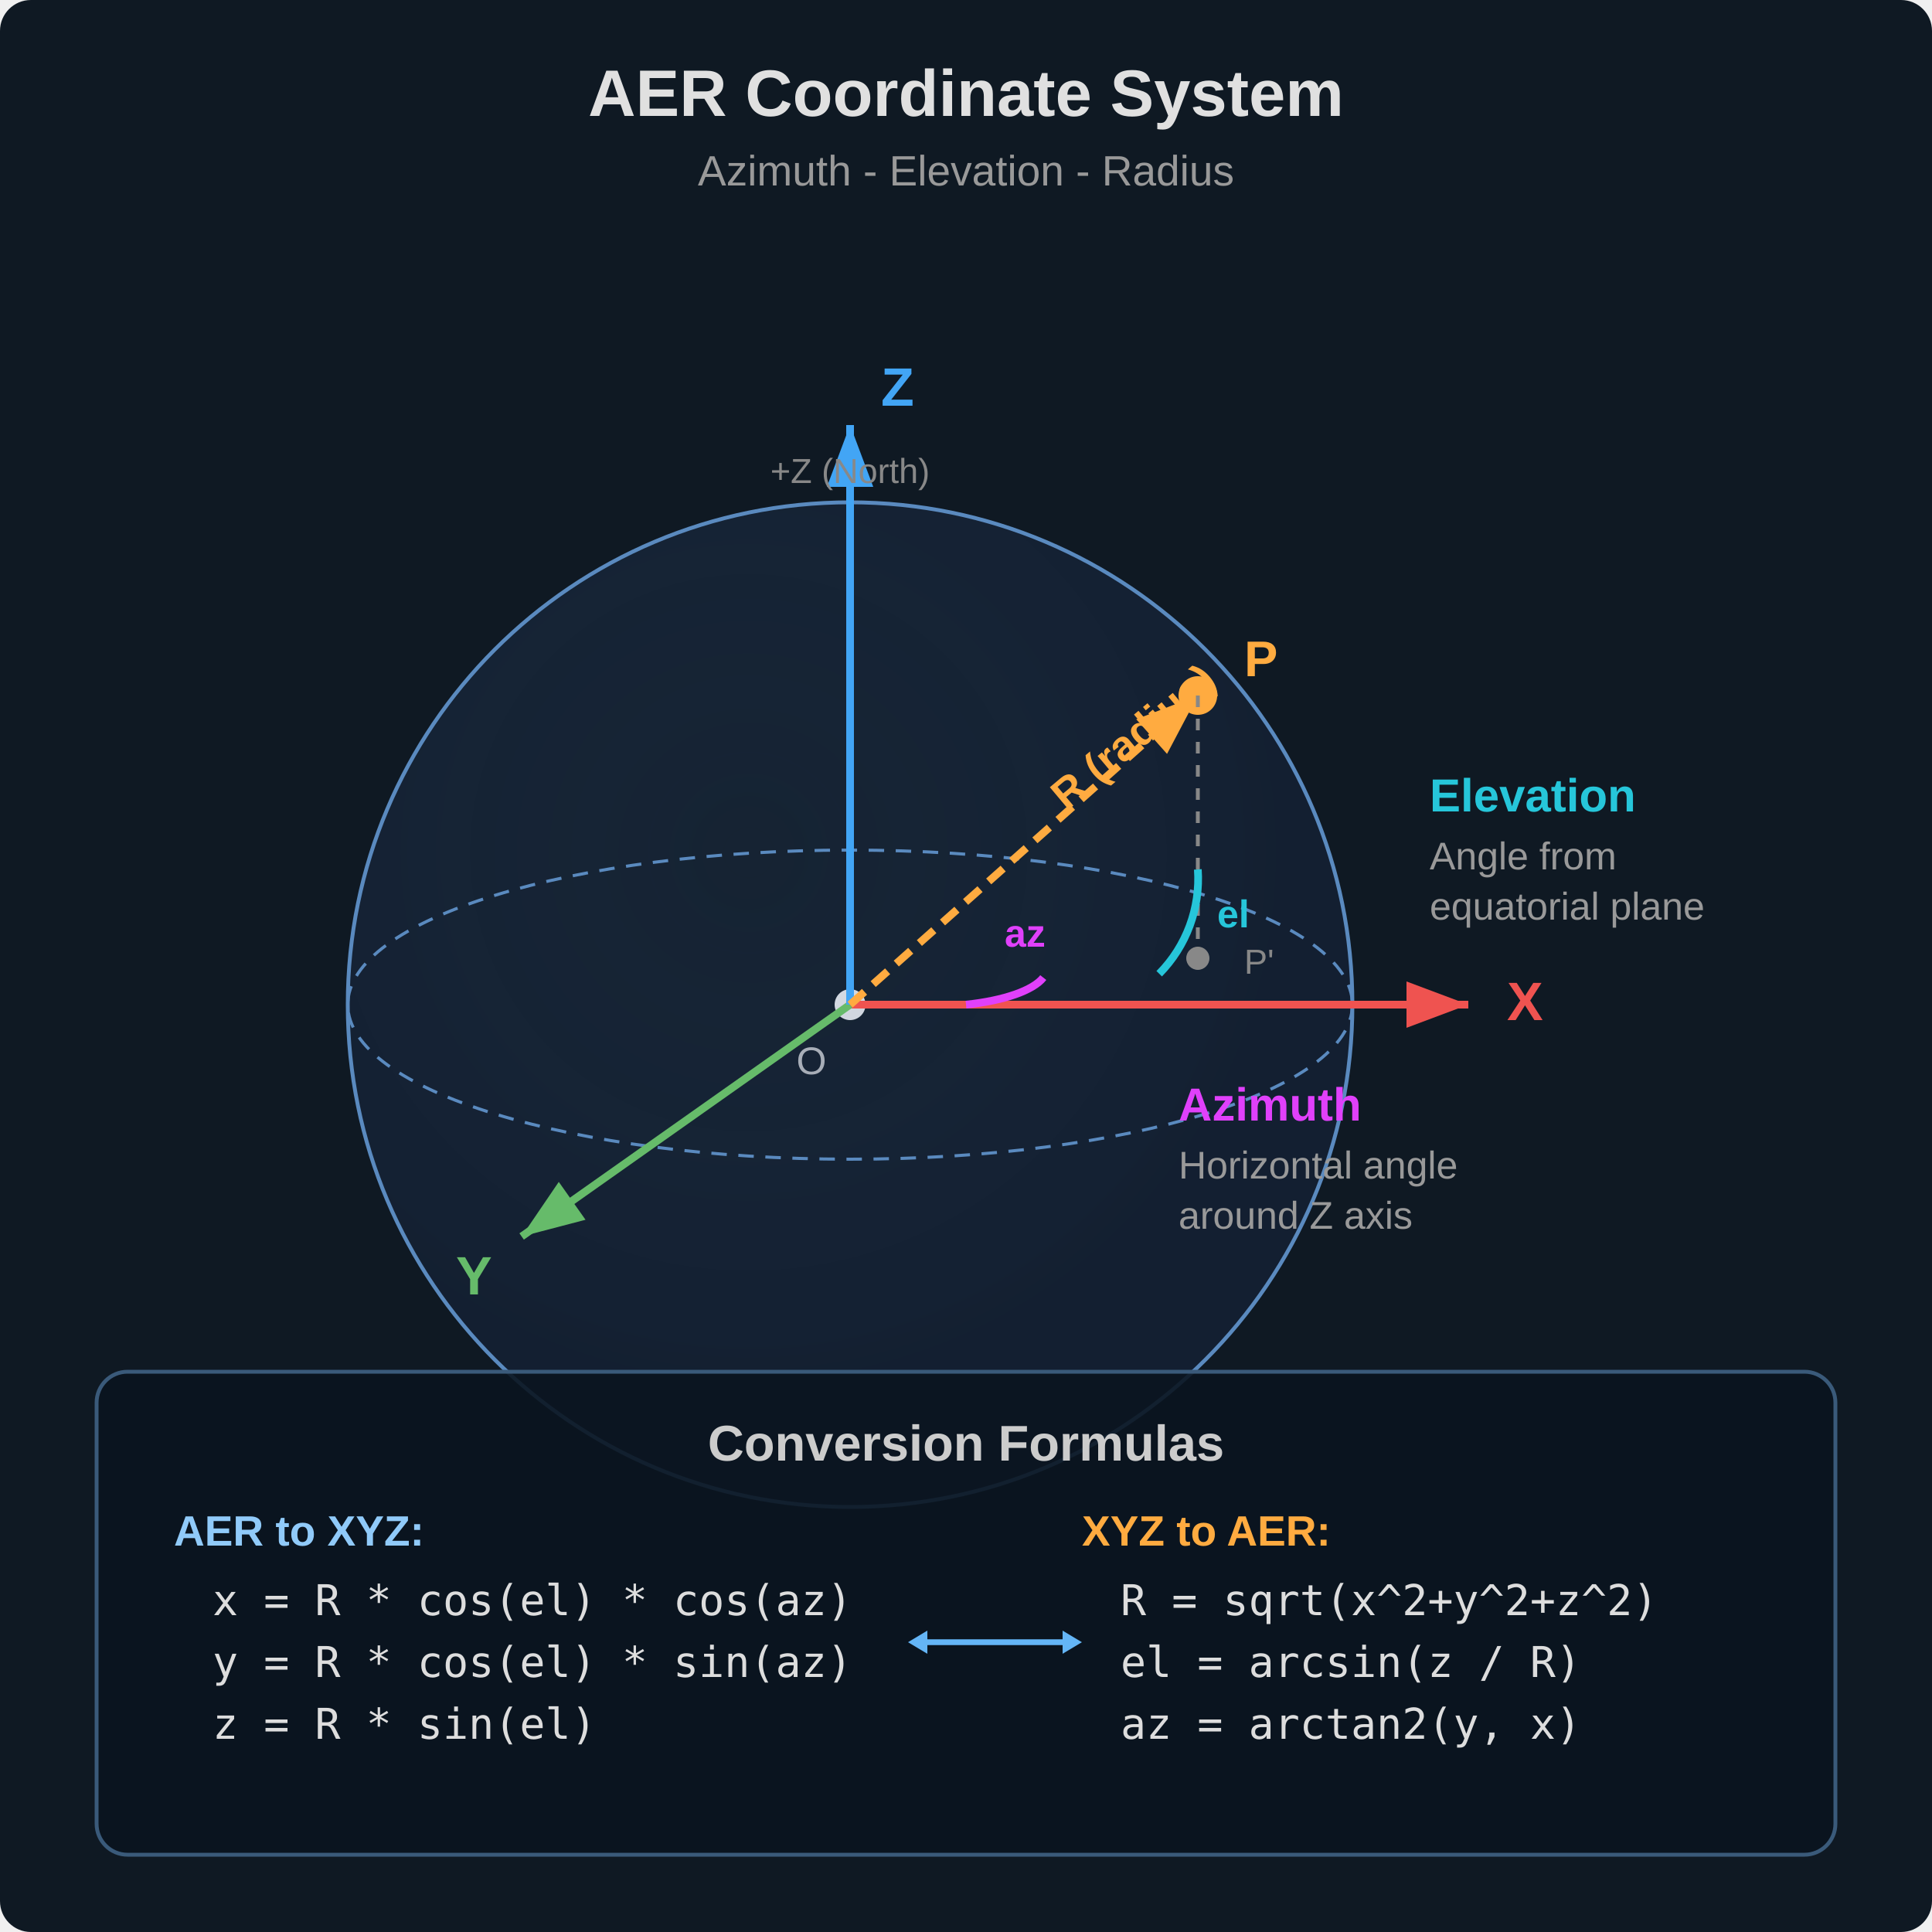
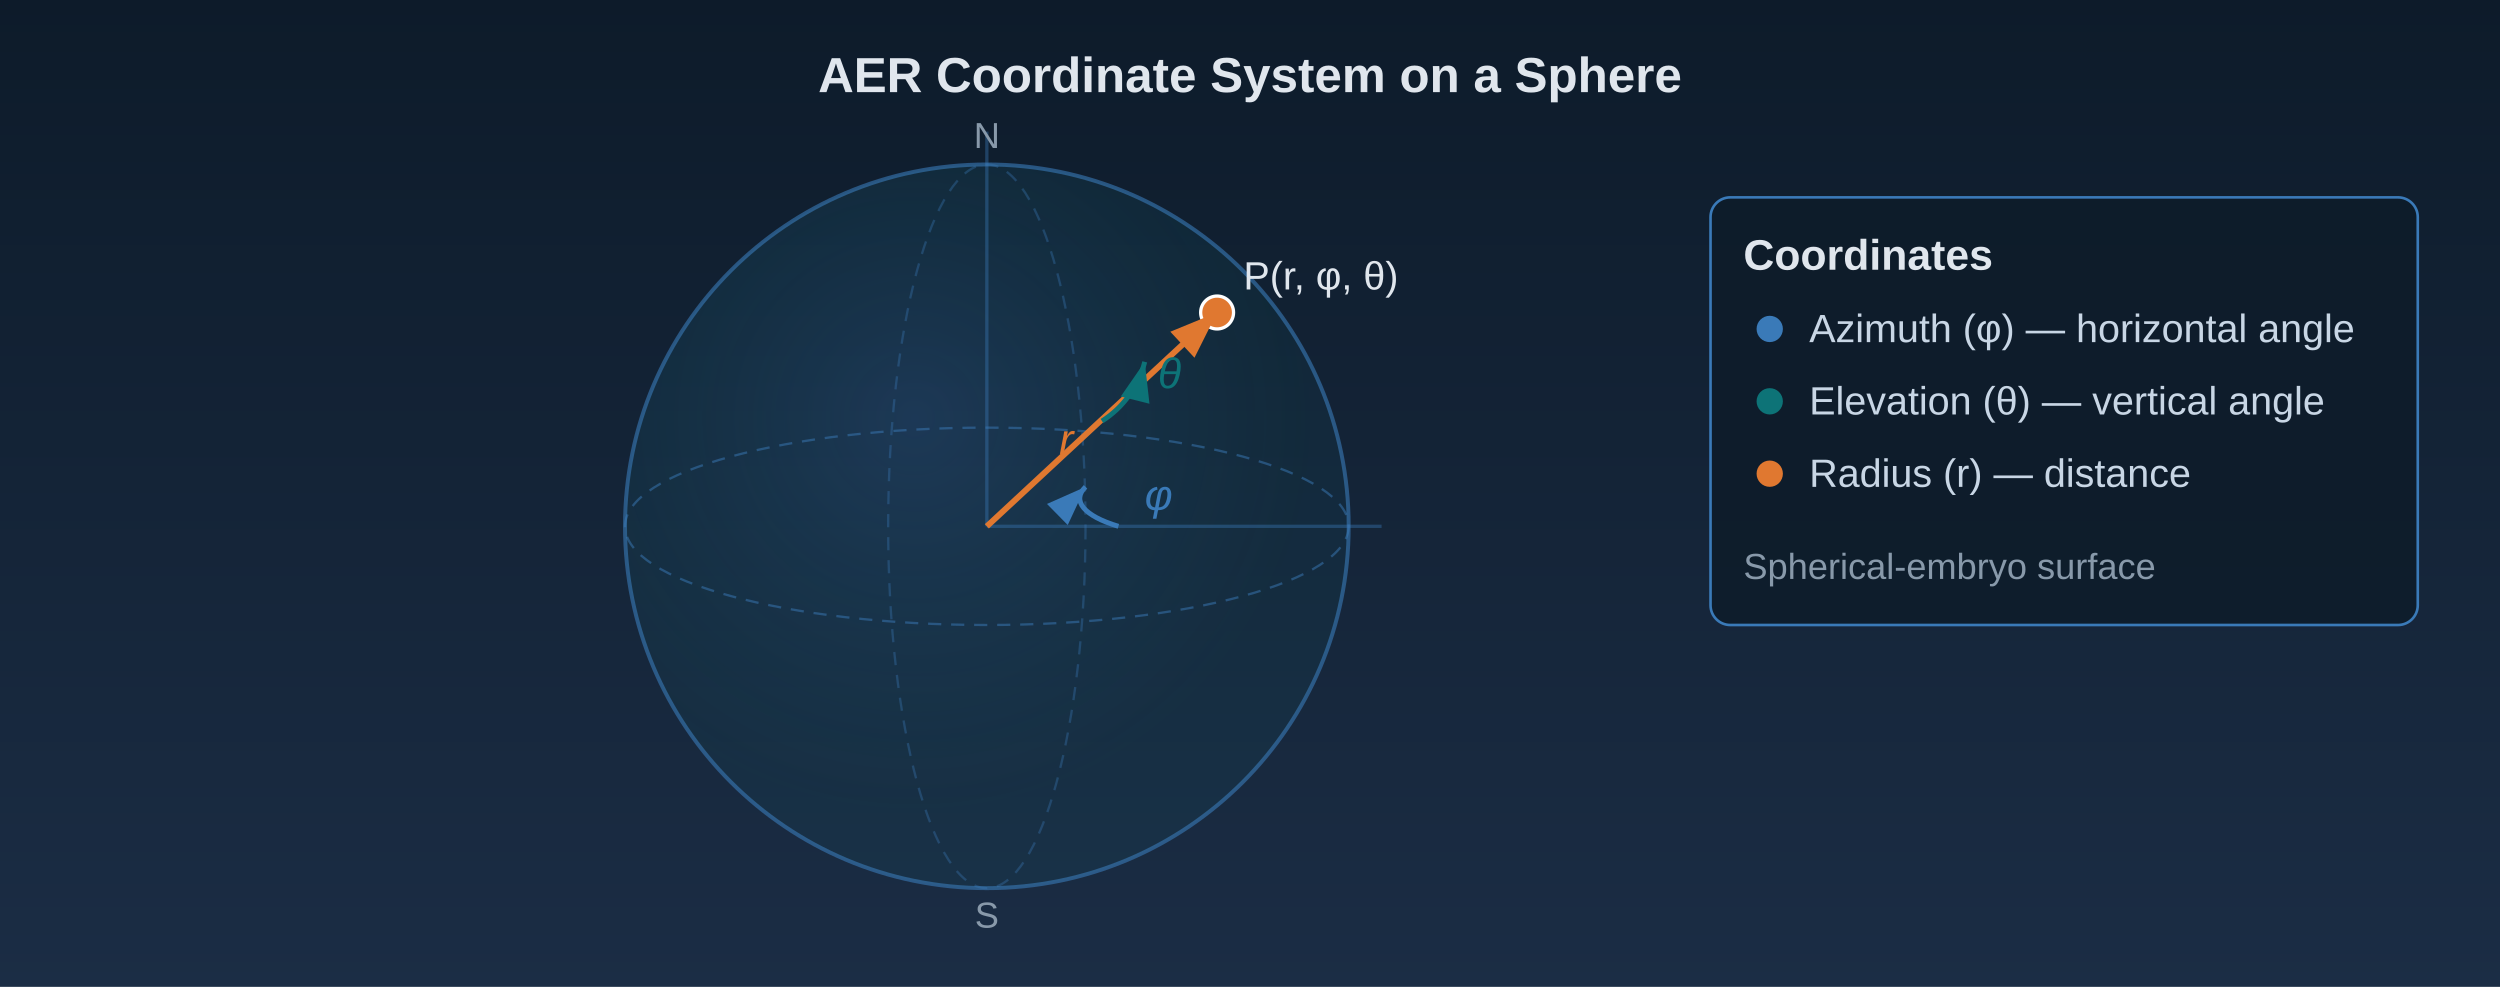
- <svg xmlns="http://www.w3.org/2000/svg" viewBox="0 0 500 500" width="500" height="500">
+ <svg xmlns="http://www.w3.org/2000/svg" width="760" height="300" viewBox="0 0 760 300">
  <defs>
-     <radialGradient id="csphereGrad" cx="40%" cy="35%" r="55%">
-       <stop offset="0%" stop-color="#3a5a8a" stop-opacity="0.15" />
-       <stop offset="100%" stop-color="#1a2a4a" stop-opacity="0.35" />
+     <linearGradient id="bg1" x1="0" y1="0" x2="0" y2="1">
+       <stop offset="0%" stop-color="#0d1b2a" />
+       <stop offset="100%" stop-color="#1b2d45" />
+     </linearGradient>
+     <radialGradient id="sph1" cx="40%" cy="35%" r="55%">
+       <stop offset="0%" stop-color="#3a7ab8" stop-opacity="0.25" />
+       <stop offset="100%" stop-color="#0d7377" stop-opacity="0.08" />
    </radialGradient>
-     <marker id="axisArrow" markerWidth="8" markerHeight="6" refX="8" refY="3" orient="auto">
-       <polygon points="0 0, 8 3, 0 6" fill="#bbb" />
+     <marker id="arr1" markerWidth="8" markerHeight="6" refX="8" refY="3" orient="auto">
+       <polygon points="0 0,8 3,0 6" style="fill:#e07830" />
    </marker>
-     <marker id="xArrow" markerWidth="8" markerHeight="6" refX="8" refY="3" orient="auto">
-       <polygon points="0 0, 8 3, 0 6" fill="#ef5350" />
+     <marker id="arr1b" markerWidth="8" markerHeight="6" refX="8" refY="3" orient="auto">
+       <polygon points="0 0,8 3,0 6" style="fill:#3a7ab8" />
    </marker>
-     <marker id="yArrow" markerWidth="8" markerHeight="6" refX="8" refY="3" orient="auto">
-       <polygon points="0 0, 8 3, 0 6" fill="#66bb6a" />
-     </marker>
-     <marker id="zArrow" markerWidth="8" markerHeight="6" refX="8" refY="3" orient="auto">
-       <polygon points="0 0, 8 3, 0 6" fill="#42a5f5" />
-     </marker>
-     <marker id="rArrow" markerWidth="8" markerHeight="6" refX="8" refY="3" orient="auto">
-       <polygon points="0 0, 8 3, 0 6" fill="#ffab40" />
+     <marker id="arr1t" markerWidth="8" markerHeight="6" refX="8" refY="3" orient="auto">
+       <polygon points="0 0,8 3,0 6" style="fill:#0d7377" />
    </marker>
  </defs>
-   <rect width="500" height="500" fill="#0f1923" rx="8" />
-   <text x="250" y="30" text-anchor="middle" font-family="Arial, sans-serif" font-size="17" font-weight="bold" fill="#e0e0e0">AER Coordinate System</text>
-   <text x="250" y="48" text-anchor="middle" font-family="Arial, sans-serif" font-size="11" fill="#999">Azimuth - Elevation - Radius</text>
-   <circle cx="220" cy="260" r="4" fill="#fff" />
-   <text x="210" y="278" text-anchor="middle" font-family="Arial, sans-serif" font-size="10" fill="#ccc">O</text>
-   <circle cx="220" cy="260" r="130" fill="url(#csphereGrad)" stroke="#5a8abf" stroke-width="1" />
-   <ellipse cx="220" cy="260" rx="130" ry="40" fill="none" stroke="#5a8abf" stroke-width="0.8" stroke-dasharray="4,3" />
-   <line x1="220" y1="260" x2="380" y2="260" stroke="#ef5350" stroke-width="2" marker-end="url(#xArrow)" />
-   <text x="390" y="264" font-family="Arial, sans-serif" font-size="14" font-weight="bold" fill="#ef5350">X</text>
-   <line x1="220" y1="260" x2="135" y2="320" stroke="#66bb6a" stroke-width="2" marker-end="url(#yArrow)" />
-   <text x="118" y="335" font-family="Arial, sans-serif" font-size="14" font-weight="bold" fill="#66bb6a">Y</text>
-   <line x1="220" y1="260" x2="220" y2="110" stroke="#42a5f5" stroke-width="2" marker-end="url(#zArrow)" />
-   <text x="228" y="105" font-family="Arial, sans-serif" font-size="14" font-weight="bold" fill="#42a5f5">Z</text>
-   <line x1="220" y1="260" x2="310" y2="180" stroke="#ffab40" stroke-width="2" stroke-dasharray="5,3" marker-end="url(#rArrow)" />
-   <circle cx="310" cy="180" r="5" fill="#ffab40" />
-   <text x="322" y="175" font-family="Arial, sans-serif" font-size="13" font-weight="bold" fill="#ffab40">P</text>
-   <text x="276" y="210" font-family="Arial, sans-serif" font-size="11" font-weight="bold" fill="#ffab40" transform="rotate(-40,276,210)">R (radius)</text>
-   <line x1="310" y1="180" x2="310" y2="248" stroke="#888" stroke-width="1" stroke-dasharray="3,3" />
-   <circle cx="310" cy="248" r="3" fill="#888" />
-   <text x="322" y="252" font-family="Arial, sans-serif" font-size="9" fill="#888">P'</text>
-   <path d="M 250 260 A 30 10 0 0 0 270 253" fill="none" stroke="#e040fb" stroke-width="2" />
-   <text x="260" y="245" font-family="Arial, sans-serif" font-size="10" font-weight="bold" fill="#e040fb">az</text>
-   <text x="305" y="290" font-family="Arial, sans-serif" font-size="12" font-weight="bold" fill="#e040fb">Azimuth</text>
-   <text x="305" y="305" font-family="Arial, sans-serif" font-size="10" fill="#999">Horizontal angle</text>
-   <text x="305" y="318" font-family="Arial, sans-serif" font-size="10" fill="#999">around Z axis</text>
-   <path d="M 300 252 A 35 35 0 0 0 310 225" fill="none" stroke="#26c6da" stroke-width="2" />
-   <text x="315" y="240" font-family="Arial, sans-serif" font-size="10" font-weight="bold" fill="#26c6da">el</text>
-   <text x="370" y="210" font-family="Arial, sans-serif" font-size="12" font-weight="bold" fill="#26c6da">Elevation</text>
-   <text x="370" y="225" font-family="Arial, sans-serif" font-size="10" fill="#999">Angle from</text>
-   <text x="370" y="238" font-family="Arial, sans-serif" font-size="10" fill="#999">equatorial plane</text>
-   <rect x="25" y="355" width="450" height="125" rx="8" fill="#0a1420" fill-opacity="0.9" stroke="#3a5a7a" stroke-width="1" />
-   <text x="250" y="378" text-anchor="middle" font-family="Arial, sans-serif" font-size="13" font-weight="bold" fill="#ccc">Conversion Formulas</text>
-   <text x="45" y="400" font-family="Arial, sans-serif" font-size="11" font-weight="bold" fill="#90caf9">AER to XYZ:</text>
-   <text x="55" y="418" font-family="monospace" font-size="11" fill="#ddd">x = R * cos(el) * cos(az)</text>
-   <text x="55" y="434" font-family="monospace" font-size="11" fill="#ddd">y = R * cos(el) * sin(az)</text>
-   <text x="55" y="450" font-family="monospace" font-size="11" fill="#ddd">z = R * sin(el)</text>
-   <text x="280" y="400" font-family="Arial, sans-serif" font-size="11" font-weight="bold" fill="#ffab40">XYZ to AER:</text>
-   <text x="290" y="418" font-family="monospace" font-size="11" fill="#ddd">R  = sqrt(x^2+y^2+z^2)</text>
-   <text x="290" y="434" font-family="monospace" font-size="11" fill="#ddd">el = arcsin(z / R)</text>
-   <text x="290" y="450" font-family="monospace" font-size="11" fill="#ddd">az = arctan2(y, x)</text>
-   <line x1="240" y1="425" x2="275" y2="425" stroke="#64b5f6" stroke-width="1.5" />
-   <polygon points="275,422 280,425 275,428" fill="#64b5f6" />
-   <polygon points="240,422 235,425 240,428" fill="#64b5f6" />
-   <text x="220" y="125" text-anchor="middle" font-family="Arial, sans-serif" font-size="9" fill="#888">+Z (North)</text>
-   <text x="220" y="400" text-anchor="middle" font-family="Arial, sans-serif" font-size="9" fill="#888" visibility="hidden">-Z (South)</text>
+   <rect width="760" height="300" style="fill:url(#bg1)" />
+   <text x="380" y="28" style="font-family:Arial,sans-serif;font-size:15px;fill:#e0e6ed;text-anchor:middle;font-weight:bold">AER Coordinate System on a Sphere</text>
+   <ellipse cx="300" cy="160" rx="110" ry="110" style="fill:url(#sph1);stroke:#3a7ab8;stroke-width:1.2;stroke-opacity:0.6" />
+   <ellipse cx="300" cy="160" rx="110" ry="30" style="fill:none;stroke:#3a7ab8;stroke-width:0.7;stroke-dasharray:4,3;stroke-opacity:0.5" />
+   <ellipse cx="300" cy="160" rx="30" ry="110" style="fill:none;stroke:#3a7ab8;stroke-width:0.7;stroke-dasharray:4,3;stroke-opacity:0.35" />
+   <line x1="300" y1="160" x2="420" y2="160" style="stroke:#3a7ab8;stroke-width:1;stroke-opacity:0.4" />
+   <line x1="300" y1="160" x2="300" y2="40" style="stroke:#3a7ab8;stroke-width:1;stroke-opacity:0.4" />
+   <circle cx="370" cy="95" r="5" style="fill:#e07830;stroke:#fff;stroke-width:1" />
+   <line x1="300" y1="160" x2="370" y2="95" style="stroke:#e07830;stroke-width:1.8" marker-end="url(#arr1)" />
+   <path d="M 340,160 A 40,12 0 0,1 330,148" style="fill:none;stroke:#3a7ab8;stroke-width:1.5" marker-end="url(#arr1b)" />
+   <text x="348" y="155" style="font-family:Arial,sans-serif;font-size:13px;fill:#3a7ab8;font-style:italic">φ</text>
+   <path d="M 335,128 A 30,30 0 0,0 348,110" style="fill:none;stroke:#0d7377;stroke-width:1.5" marker-end="url(#arr1t)" />
+   <text x="352" y="118" style="font-family:Arial,sans-serif;font-size:13px;fill:#0d7377;font-style:italic">θ</text>
+   <text x="322" y="138" style="font-family:Arial,sans-serif;font-size:13px;fill:#e07830;font-style:italic">r</text>
+   <text x="378" y="88" style="font-family:Arial,sans-serif;font-size:12px;fill:#e0e6ed">P(r, φ, θ)</text>
+   <rect x="520" y="60" width="215" height="130" rx="6" style="fill:#0d1b2a;fill-opacity:0.85;stroke:#3a7ab8;stroke-width:0.8" />
+   <text x="530" y="82" style="font-family:Arial,sans-serif;font-size:13px;fill:#e0e6ed;font-weight:bold">Coordinates</text>
+   <circle cx="538" cy="100" r="4" style="fill:#3a7ab8" />
+   <text x="550" y="104" style="font-family:Arial,sans-serif;font-size:12px;fill:#c8d6e5">Azimuth (φ) — horizontal angle</text>
+   <circle cx="538" cy="122" r="4" style="fill:#0d7377" />
+   <text x="550" y="126" style="font-family:Arial,sans-serif;font-size:12px;fill:#c8d6e5">Elevation (θ) — vertical angle</text>
+   <circle cx="538" cy="144" r="4" style="fill:#e07830" />
+   <text x="550" y="148" style="font-family:Arial,sans-serif;font-size:12px;fill:#c8d6e5">Radius (r) — distance</text>
+   <text x="530" y="176" style="font-family:Arial,sans-serif;font-size:11px;fill:#8899aa">Spherical-embryo surface</text>
+   <text x="300" y="45" style="font-family:Arial,sans-serif;font-size:11px;fill:#8899aa;text-anchor:middle">N</text>
+   <text x="300" y="282" style="font-family:Arial,sans-serif;font-size:11px;fill:#8899aa;text-anchor:middle">S</text>
</svg>
